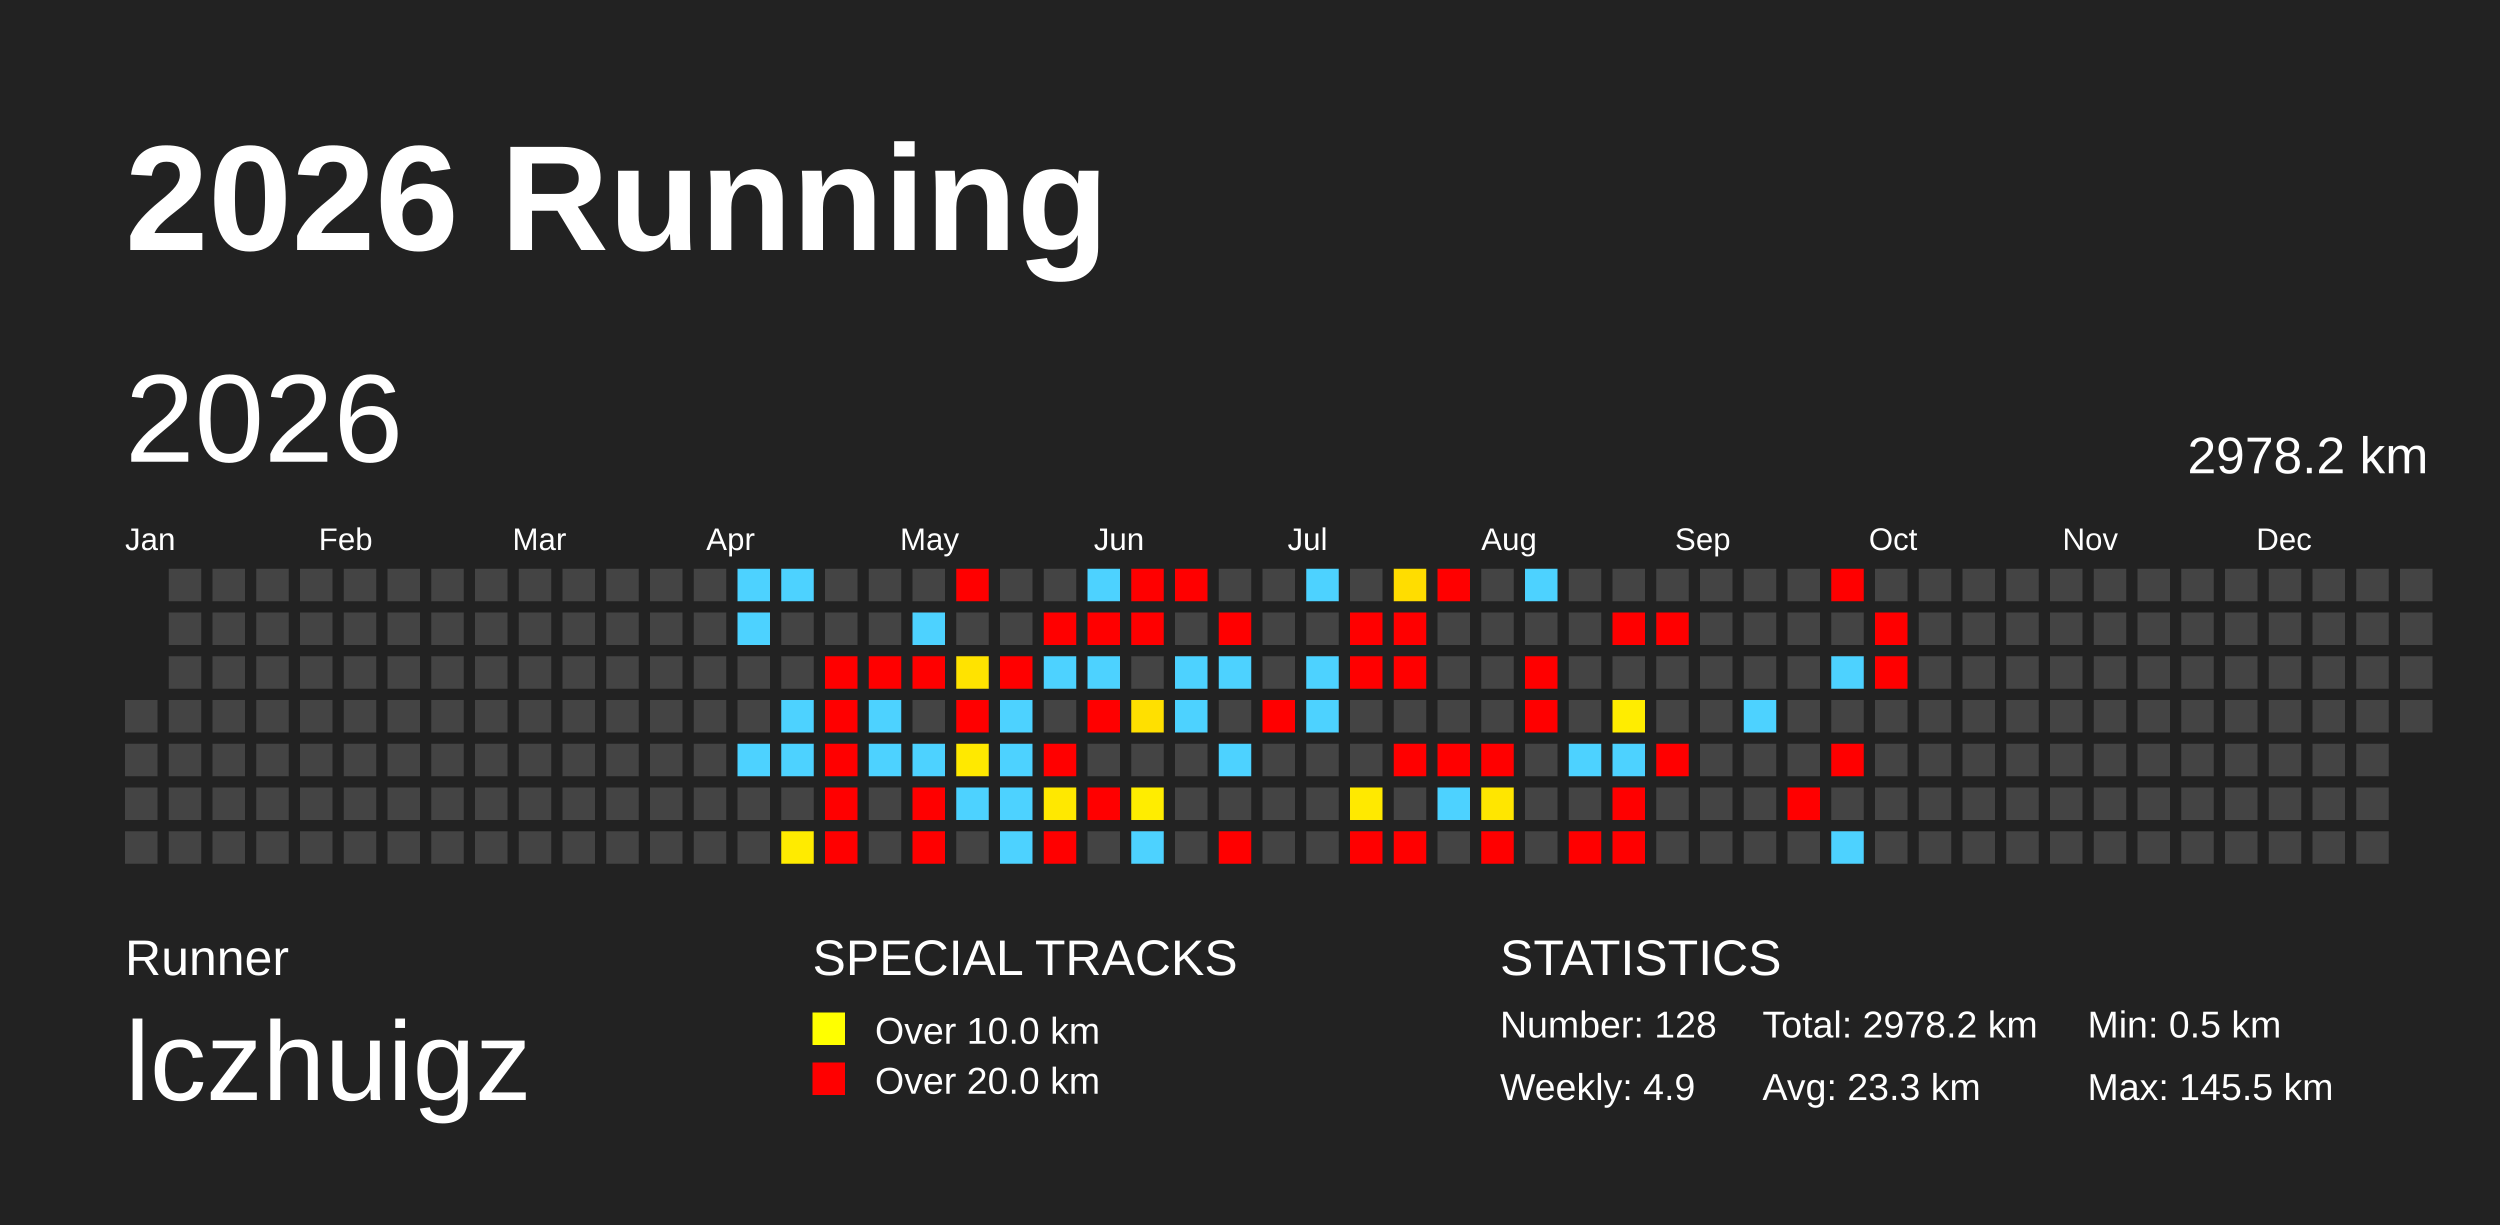
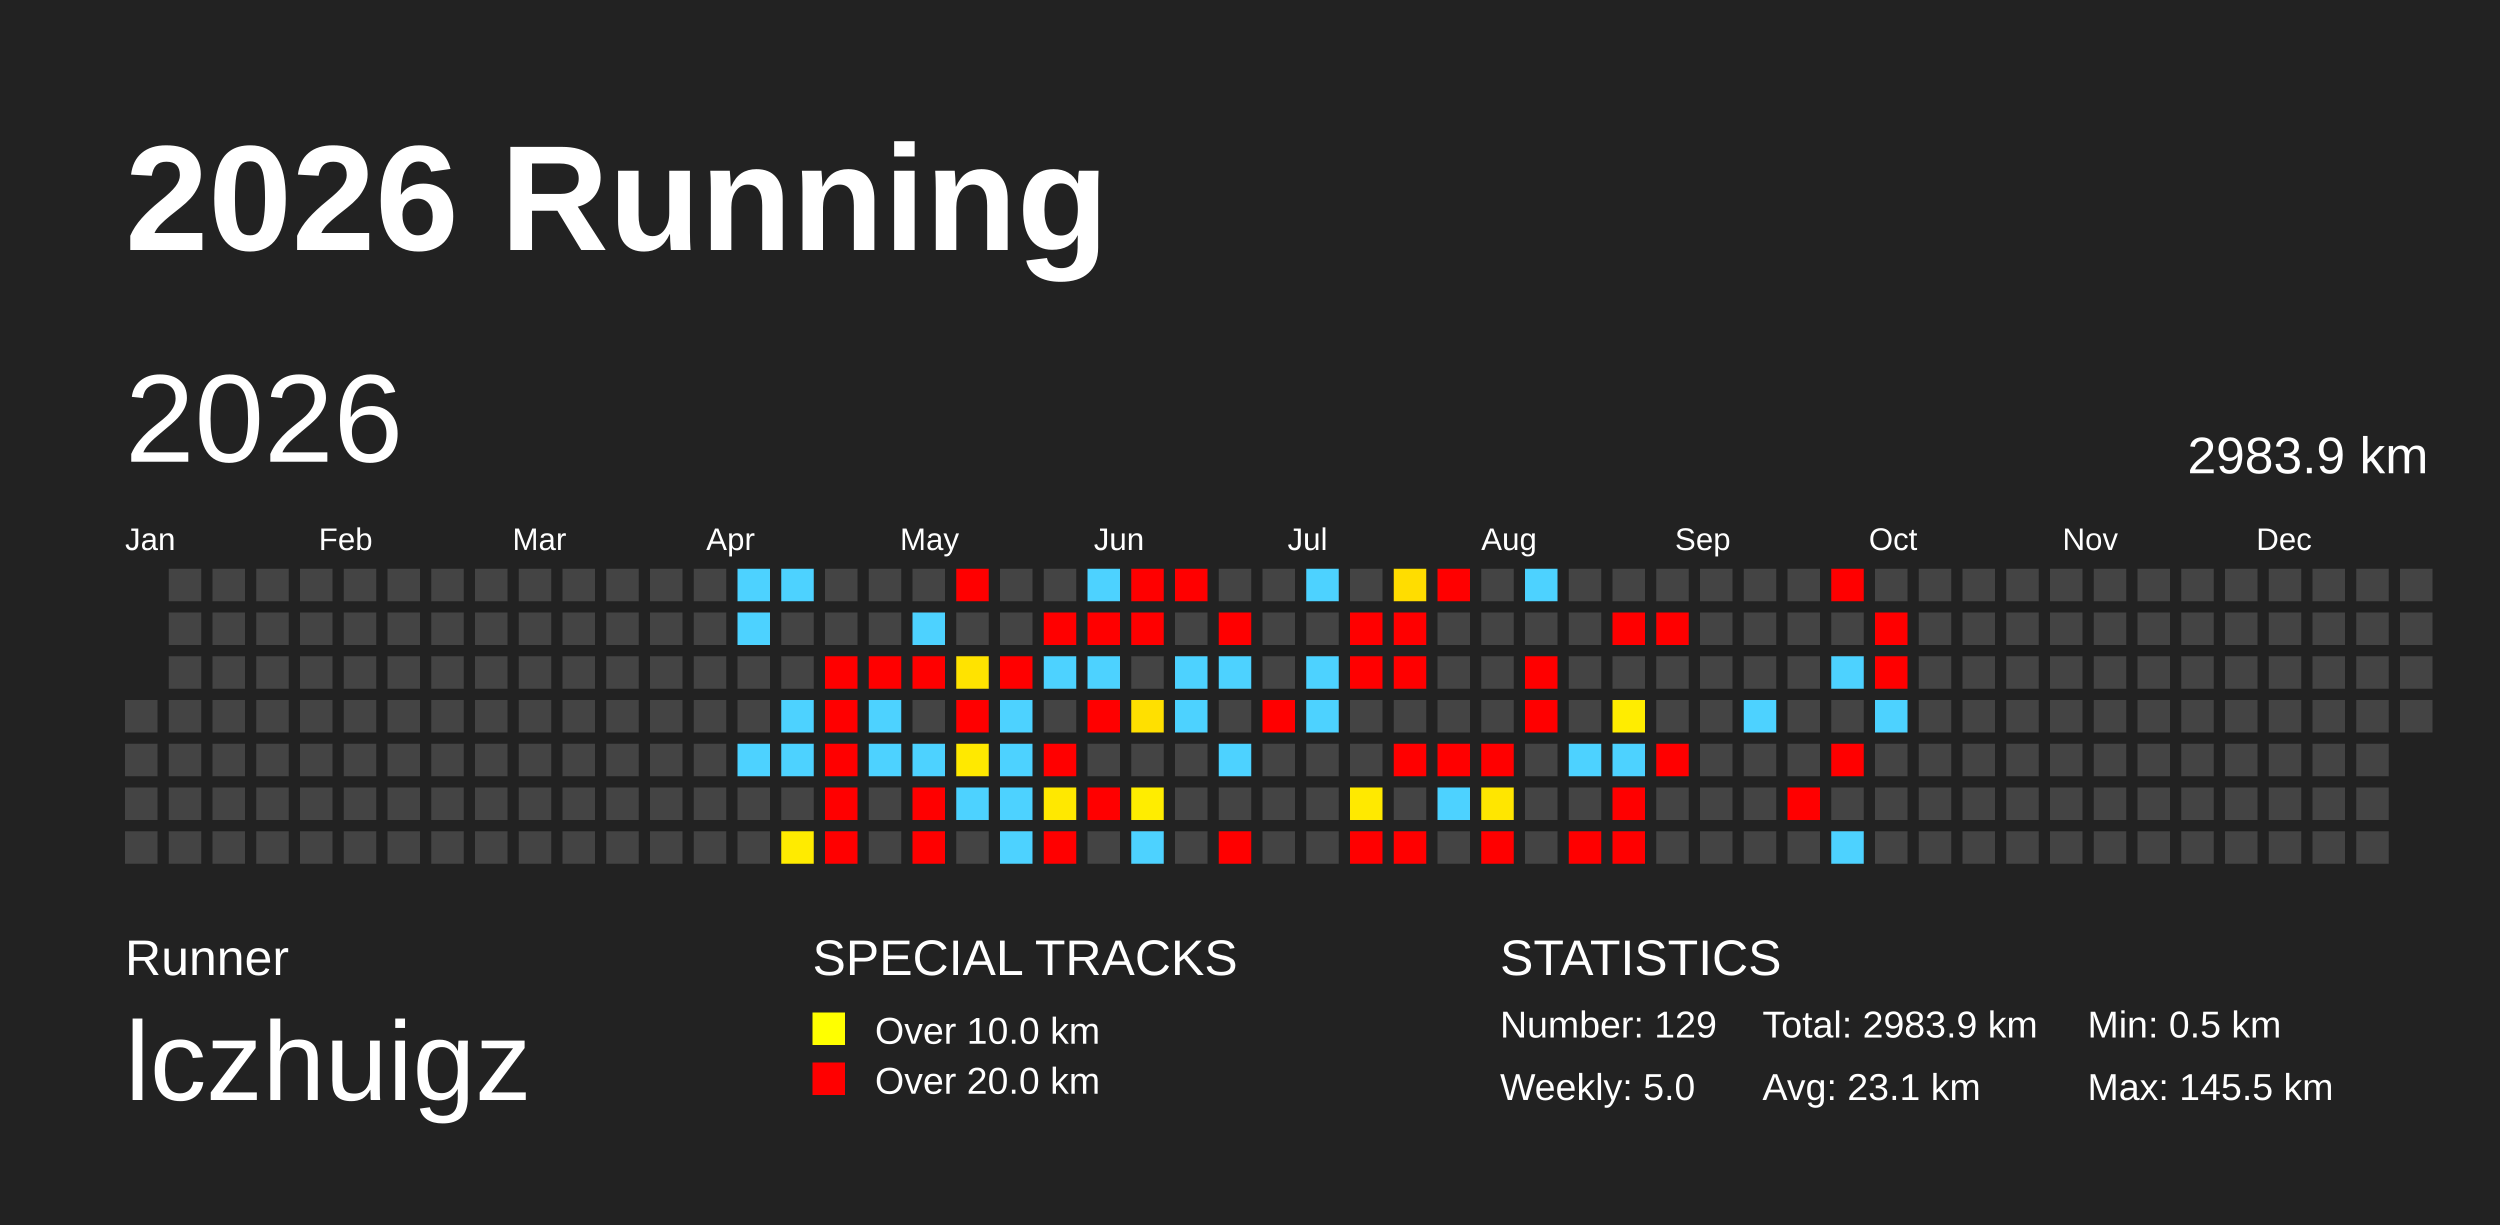
<svg xmlns="http://www.w3.org/2000/svg" baseProfile="full" height="98mm" version="1.1" viewBox="0,0,200,98" width="200mm">
  <defs>
    <pattern height="2" id="indoor-stripe" patternUnits="userSpaceOnUse" width="2">
      <line stroke="white" stroke-opacity="0.45" stroke-width="0.5" x1="0" x2="2" y1="2" y2="0" />
    </pattern>
  </defs>
  <rect fill="#222222" height="98" width="200" x="0" y="0" />
  <text fill="#FFFFFF" style="font-size:12px; font-family:Arial; font-weight:bold;" x="10" y="20">2026 Running</text>
  <text fill="#FFFFFF" style="font-size:4px; font-family:Arial" x="10" y="78">Runner</text>
  <text fill="#FFFFFF" style="font-size:9px; font-family:Arial" x="10" y="88">lczhuigz</text>
  <text fill="#FFFFFF" style="font-size:4px; font-family:Arial" x="65" y="78">SPECIAL TRACKS</text>
  <rect fill="yellow" height="2.6" width="2.6" x="65" y="81" />
  <text fill="#FFFFFF" style="font-size:3px; font-family:Arial" x="70" y="83.5">Over 10.0 km</text>
  <rect fill="red" height="2.6" width="2.6" x="65" y="85" />
  <text fill="#FFFFFF" style="font-size:3px; font-family:Arial" x="70" y="87.5">Over 20.0 km</text>
  <text fill="#FFFFFF" style="font-size:4px; font-family:Arial" x="120" y="78">STATISTICS</text>
-   <text fill="#FFFFFF" style="font-size:3px; font-family:Arial" x="120" y="83">Number: 128</text>
-   <text fill="#FFFFFF" style="font-size:3px; font-family:Arial" x="120" y="88">Weekly: 4.9</text>
-   <text fill="#FFFFFF" style="font-size:3px; font-family:Arial" x="141" y="83">Total: 2978.2 km</text>
-   <text fill="#FFFFFF" style="font-size:3px; font-family:Arial" x="141" y="88">Avg: 23.3 km</text>
+   <text fill="#FFFFFF" style="font-size:3px; font-family:Arial" x="120" y="83">Number: 129</text>
+   <text fill="#FFFFFF" style="font-size:3px; font-family:Arial" x="120" y="88">Weekly: 5.0</text>
+   <text fill="#FFFFFF" style="font-size:3px; font-family:Arial" x="141" y="83">Total: 2983.9 km</text>
+   <text fill="#FFFFFF" style="font-size:3px; font-family:Arial" x="141" y="88">Avg: 23.1 km</text>
  <text fill="#FFFFFF" style="font-size:3px; font-family:Arial" x="167" y="83">Min: 0.5 km</text>
  <text fill="#FFFFFF" style="font-size:3px; font-family:Arial" x="167" y="88">Max: 145.5 km</text>
  <text dominant-baseline="hanging" fill="#FFFFFF" style="font-size:10.0px; font-family:Arial;" x="10" y="30">2026</text>
-   <text dominant-baseline="hanging" fill="#FFFFFF" style="font-size:4.125px; font-family:Arial;" x="175" y="35">2978.2 km</text>
+   <text dominant-baseline="hanging" fill="#FFFFFF" style="font-size:4.125px; font-family:Arial;" x="175" y="35">2983.9 km</text>
  <text fill="#FFFFFF" style="font-size:2.5px; font-family:Arial" x="10.0" y="44">Jan</text>
  <text fill="#FFFFFF" style="font-size:2.5px; font-family:Arial" x="25.5" y="44">Feb</text>
  <text fill="#FFFFFF" style="font-size:2.5px; font-family:Arial" x="41.0" y="44">Mar</text>
  <text fill="#FFFFFF" style="font-size:2.5px; font-family:Arial" x="56.5" y="44">Apr</text>
  <text fill="#FFFFFF" style="font-size:2.5px; font-family:Arial" x="72.0" y="44">May</text>
  <text fill="#FFFFFF" style="font-size:2.5px; font-family:Arial" x="87.5" y="44">Jun</text>
  <text fill="#FFFFFF" style="font-size:2.5px; font-family:Arial" x="103.0" y="44">Jul</text>
  <text fill="#FFFFFF" style="font-size:2.5px; font-family:Arial" x="118.5" y="44">Aug</text>
  <text fill="#FFFFFF" style="font-size:2.5px; font-family:Arial" x="134.0" y="44">Sep</text>
  <text fill="#FFFFFF" style="font-size:2.5px; font-family:Arial" x="149.5" y="44">Oct</text>
  <text fill="#FFFFFF" style="font-size:2.5px; font-family:Arial" x="165.0" y="44">Nov</text>
  <text fill="#FFFFFF" style="font-size:2.5px; font-family:Arial" x="180.5" y="44">Dec</text>
  <rect fill="#444444" height="2.6" width="2.6" x="10.0" y="56.0" />
  <rect fill="#444444" height="2.6" width="2.6" x="10.0" y="59.5" />
  <rect fill="#444444" height="2.6" width="2.6" x="10.0" y="63.0" />
  <rect fill="#444444" height="2.6" width="2.6" x="10.0" y="66.5" />
  <rect fill="#444444" height="2.6" width="2.6" x="13.5" y="45.5" />
  <rect fill="#444444" height="2.6" width="2.6" x="13.5" y="49.0" />
  <rect fill="#444444" height="2.6" width="2.6" x="13.5" y="52.5" />
  <rect fill="#444444" height="2.6" width="2.6" x="13.5" y="56.0" />
  <rect fill="#444444" height="2.6" width="2.6" x="13.5" y="59.5" />
  <rect fill="#444444" height="2.6" width="2.6" x="13.5" y="63.0" />
  <rect fill="#444444" height="2.6" width="2.6" x="13.5" y="66.5" />
  <rect fill="#444444" height="2.6" width="2.6" x="17.0" y="45.5" />
  <rect fill="#444444" height="2.6" width="2.6" x="17.0" y="49.0" />
  <rect fill="#444444" height="2.6" width="2.6" x="17.0" y="52.5" />
  <rect fill="#444444" height="2.6" width="2.6" x="17.0" y="56.0" />
  <rect fill="#444444" height="2.6" width="2.6" x="17.0" y="59.5" />
  <rect fill="#444444" height="2.6" width="2.6" x="17.0" y="63.0" />
  <rect fill="#444444" height="2.6" width="2.6" x="17.0" y="66.5" />
  <rect fill="#444444" height="2.6" width="2.6" x="20.5" y="45.5" />
  <rect fill="#444444" height="2.6" width="2.6" x="20.5" y="49.0" />
  <rect fill="#444444" height="2.6" width="2.6" x="20.5" y="52.5" />
  <rect fill="#444444" height="2.6" width="2.6" x="20.5" y="56.0" />
  <rect fill="#444444" height="2.6" width="2.6" x="20.5" y="59.5" />
  <rect fill="#444444" height="2.6" width="2.6" x="20.5" y="63.0" />
  <rect fill="#444444" height="2.6" width="2.6" x="20.5" y="66.5" />
  <rect fill="#444444" height="2.6" width="2.6" x="24.0" y="45.5" />
  <rect fill="#444444" height="2.6" width="2.6" x="24.0" y="49.0" />
  <rect fill="#444444" height="2.6" width="2.6" x="24.0" y="52.5" />
  <rect fill="#444444" height="2.6" width="2.6" x="24.0" y="56.0" />
  <rect fill="#444444" height="2.6" width="2.6" x="24.0" y="59.5" />
  <rect fill="#444444" height="2.6" width="2.6" x="24.0" y="63.0" />
  <rect fill="#444444" height="2.6" width="2.6" x="24.0" y="66.5" />
  <rect fill="#444444" height="2.6" width="2.6" x="27.5" y="45.5" />
  <rect fill="#444444" height="2.6" width="2.6" x="27.5" y="49.0" />
  <rect fill="#444444" height="2.6" width="2.6" x="27.5" y="52.5" />
  <rect fill="#444444" height="2.6" width="2.6" x="27.5" y="56.0" />
  <rect fill="#444444" height="2.6" width="2.6" x="27.5" y="59.5" />
  <rect fill="#444444" height="2.6" width="2.6" x="27.5" y="63.0" />
  <rect fill="#444444" height="2.6" width="2.6" x="27.5" y="66.5" />
  <rect fill="#444444" height="2.6" width="2.6" x="31.0" y="45.5" />
  <rect fill="#444444" height="2.6" width="2.6" x="31.0" y="49.0" />
  <rect fill="#444444" height="2.6" width="2.6" x="31.0" y="52.5" />
  <rect fill="#444444" height="2.6" width="2.6" x="31.0" y="56.0" />
  <rect fill="#444444" height="2.6" width="2.6" x="31.0" y="59.5" />
  <rect fill="#444444" height="2.6" width="2.6" x="31.0" y="63.0" />
  <rect fill="#444444" height="2.6" width="2.6" x="31.0" y="66.5" />
  <rect fill="#444444" height="2.6" width="2.6" x="34.5" y="45.5" />
  <rect fill="#444444" height="2.6" width="2.6" x="34.5" y="49.0" />
  <rect fill="#444444" height="2.6" width="2.6" x="34.5" y="52.5" />
  <rect fill="#444444" height="2.6" width="2.6" x="34.5" y="56.0" />
  <rect fill="#444444" height="2.6" width="2.6" x="34.5" y="59.5" />
  <rect fill="#444444" height="2.6" width="2.6" x="34.5" y="63.0" />
  <rect fill="#444444" height="2.6" width="2.6" x="34.5" y="66.5" />
  <rect fill="#444444" height="2.6" width="2.6" x="38.0" y="45.5" />
  <rect fill="#444444" height="2.6" width="2.6" x="38.0" y="49.0" />
  <rect fill="#444444" height="2.6" width="2.6" x="38.0" y="52.5" />
  <rect fill="#444444" height="2.6" width="2.6" x="38.0" y="56.0" />
  <rect fill="#444444" height="2.6" width="2.6" x="38.0" y="59.5" />
  <rect fill="#444444" height="2.6" width="2.6" x="38.0" y="63.0" />
  <rect fill="#444444" height="2.6" width="2.6" x="38.0" y="66.5" />
  <rect fill="#444444" height="2.6" width="2.6" x="41.5" y="45.5" />
  <rect fill="#444444" height="2.6" width="2.6" x="41.5" y="49.0" />
  <rect fill="#444444" height="2.6" width="2.6" x="41.5" y="52.5" />
  <rect fill="#444444" height="2.6" width="2.6" x="41.5" y="56.0" />
  <rect fill="#444444" height="2.6" width="2.6" x="41.5" y="59.5" />
  <rect fill="#444444" height="2.6" width="2.6" x="41.5" y="63.0" />
  <rect fill="#444444" height="2.6" width="2.6" x="41.5" y="66.5" />
  <rect fill="#444444" height="2.6" width="2.6" x="45.0" y="45.5" />
  <rect fill="#444444" height="2.6" width="2.6" x="45.0" y="49.0" />
  <rect fill="#444444" height="2.6" width="2.6" x="45.0" y="52.5" />
  <rect fill="#444444" height="2.6" width="2.6" x="45.0" y="56.0" />
  <rect fill="#444444" height="2.6" width="2.6" x="45.0" y="59.5" />
  <rect fill="#444444" height="2.6" width="2.6" x="45.0" y="63.0" />
  <rect fill="#444444" height="2.6" width="2.6" x="45.0" y="66.5" />
  <rect fill="#444444" height="2.6" width="2.6" x="48.5" y="45.5" />
  <rect fill="#444444" height="2.6" width="2.6" x="48.5" y="49.0" />
  <rect fill="#444444" height="2.6" width="2.6" x="48.5" y="52.5" />
  <rect fill="#444444" height="2.6" width="2.6" x="48.5" y="56.0" />
  <rect fill="#444444" height="2.6" width="2.6" x="48.5" y="59.5" />
  <rect fill="#444444" height="2.6" width="2.6" x="48.5" y="63.0" />
  <rect fill="#444444" height="2.6" width="2.6" x="48.5" y="66.5" />
  <rect fill="#444444" height="2.6" width="2.6" x="52.0" y="45.5" />
  <rect fill="#444444" height="2.6" width="2.6" x="52.0" y="49.0" />
  <rect fill="#444444" height="2.6" width="2.6" x="52.0" y="52.5" />
  <rect fill="#444444" height="2.6" width="2.6" x="52.0" y="56.0" />
  <rect fill="#444444" height="2.6" width="2.6" x="52.0" y="59.5" />
  <rect fill="#444444" height="2.6" width="2.6" x="52.0" y="63.0" />
  <rect fill="#444444" height="2.6" width="2.6" x="52.0" y="66.5" />
  <rect fill="#444444" height="2.6" width="2.6" x="55.5" y="45.5" />
  <rect fill="#444444" height="2.6" width="2.6" x="55.5" y="49.0" />
  <rect fill="#444444" height="2.6" width="2.6" x="55.5" y="52.5" />
  <rect fill="#444444" height="2.6" width="2.6" x="55.5" y="56.0" />
  <rect fill="#444444" height="2.6" width="2.6" x="55.5" y="59.5" />
  <rect fill="#444444" height="2.6" width="2.6" x="55.5" y="63.0" />
  <rect fill="#444444" height="2.6" width="2.6" x="55.5" y="66.5" />
  <rect fill="#4dd2ff" height="2.6" width="2.6" x="59.0" y="45.5" />
  <rect fill="#4dd2ff" height="2.6" width="2.6" x="59.0" y="49.0" />
  <rect fill="#444444" height="2.6" width="2.6" x="59.0" y="52.5" />
  <rect fill="#444444" height="2.6" width="2.6" x="59.0" y="56.0" />
  <rect fill="#4dd2ff" height="2.6" width="2.6" x="59.0" y="59.5" />
  <rect fill="#444444" height="2.6" width="2.6" x="59.0" y="63.0" />
  <rect fill="#444444" height="2.6" width="2.6" x="59.0" y="66.5" />
  <rect fill="#4dd2ff" height="2.6" width="2.6" x="62.5" y="45.5" />
  <rect fill="#444444" height="2.6" width="2.6" x="62.5" y="49.0" />
  <rect fill="#444444" height="2.6" width="2.6" x="62.5" y="52.5" />
  <rect fill="#4dd2ff" height="2.6" width="2.6" x="62.5" y="56.0" />
  <rect fill="#4dd2ff" height="2.6" width="2.6" x="62.5" y="59.5" />
  <rect fill="#444444" height="2.6" width="2.6" x="62.5" y="63.0" />
  <rect fill="#ffeb00" height="2.6" width="2.6" x="62.5" y="66.5" />
  <rect fill="#444444" height="2.6" width="2.6" x="66.0" y="45.5" />
  <rect fill="#444444" height="2.6" width="2.6" x="66.0" y="49.0" />
  <rect fill="red" height="2.6" width="2.6" x="66.0" y="52.5" />
  <rect fill="red" height="2.6" width="2.6" x="66.0" y="56.0" />
  <rect fill="red" height="2.6" width="2.6" x="66.0" y="59.5" />
  <rect fill="red" height="2.6" width="2.6" x="66.0" y="63.0" />
  <rect fill="red" height="2.6" width="2.6" x="66.0" y="66.5" />
  <rect fill="#444444" height="2.6" width="2.6" x="69.5" y="45.5" />
  <rect fill="#444444" height="2.6" width="2.6" x="69.5" y="49.0" />
  <rect fill="red" height="2.6" width="2.6" x="69.5" y="52.5" />
  <rect fill="#4dd2ff" height="2.6" width="2.6" x="69.5" y="56.0" />
  <rect fill="#4dd2ff" height="2.6" width="2.6" x="69.5" y="59.5" />
  <rect fill="#444444" height="2.6" width="2.6" x="69.5" y="63.0" />
  <rect fill="#444444" height="2.6" width="2.6" x="69.5" y="66.5" />
  <rect fill="#444444" height="2.6" width="2.6" x="73.0" y="45.5" />
  <rect fill="#4dd2ff" height="2.6" width="2.6" x="73.0" y="49.0" />
  <rect fill="red" height="2.6" width="2.6" x="73.0" y="52.5" />
  <rect fill="#444444" height="2.6" width="2.6" x="73.0" y="56.0" />
  <rect fill="#4dd2ff" height="2.6" width="2.6" x="73.0" y="59.5" />
  <rect fill="red" height="2.6" width="2.6" x="73.0" y="63.0" />
  <rect fill="red" height="2.6" width="2.6" x="73.0" y="66.5" />
  <rect fill="red" height="2.6" width="2.6" x="76.5" y="45.5" />
  <rect fill="#444444" height="2.6" width="2.6" x="76.5" y="49.0" />
  <rect fill="#ffe300" height="2.6" width="2.6" x="76.5" y="52.5" />
  <rect fill="red" height="2.6" width="2.6" x="76.5" y="56.0" />
  <rect fill="#ffe900" height="2.6" width="2.6" x="76.5" y="59.5" />
  <rect fill="#4dd2ff" height="2.6" width="2.6" x="76.5" y="63.0" />
  <rect fill="#444444" height="2.6" width="2.6" x="76.5" y="66.5" />
  <rect fill="#444444" height="2.6" width="2.6" x="80.0" y="45.5" />
  <rect fill="#444444" height="2.6" width="2.6" x="80.0" y="49.0" />
  <rect fill="red" height="2.6" width="2.6" x="80.0" y="52.5" />
  <rect fill="#4dd2ff" height="2.6" width="2.6" x="80.0" y="56.0" />
  <rect fill="#4dd2ff" height="2.6" width="2.6" x="80.0" y="59.5" />
  <rect fill="#4dd2ff" height="2.6" width="2.6" x="80.0" y="63.0" />
  <rect fill="#4dd2ff" height="2.6" width="2.6" x="80.0" y="66.5" />
  <rect fill="#444444" height="2.6" width="2.6" x="83.5" y="45.5" />
  <rect fill="red" height="2.6" width="2.6" x="83.5" y="49.0" />
  <rect fill="#4dd2ff" height="2.6" width="2.6" x="83.5" y="52.5" />
  <rect fill="#444444" height="2.6" width="2.6" x="83.5" y="56.0" />
  <rect fill="red" height="2.6" width="2.6" x="83.5" y="59.5" />
  <rect fill="#ffe800" height="2.6" width="2.6" x="83.5" y="63.0" />
  <rect fill="red" height="2.6" width="2.6" x="83.5" y="66.5" />
  <rect fill="#4dd2ff" height="2.6" width="2.6" x="87.0" y="45.5" />
  <rect fill="red" height="2.6" width="2.6" x="87.0" y="49.0" />
  <rect fill="#4dd2ff" height="2.6" width="2.6" x="87.0" y="52.5" />
  <rect fill="red" height="2.6" width="2.6" x="87.0" y="56.0" />
  <rect fill="#444444" height="2.6" width="2.6" x="87.0" y="59.5" />
  <rect fill="red" height="2.6" width="2.6" x="87.0" y="63.0" />
  <rect fill="#444444" height="2.6" width="2.6" x="87.0" y="66.5" />
  <rect fill="red" height="2.6" width="2.6" x="90.5" y="45.5" />
  <rect fill="red" height="2.6" width="2.6" x="90.5" y="49.0" />
  <rect fill="#444444" height="2.6" width="2.6" x="90.5" y="52.5" />
  <rect fill="#ffe000" height="2.6" width="2.6" x="90.5" y="56.0" />
  <rect fill="#444444" height="2.6" width="2.6" x="90.5" y="59.5" />
  <rect fill="#ffed00" height="2.6" width="2.6" x="90.5" y="63.0" />
  <rect fill="#4dd2ff" height="2.6" width="2.6" x="90.5" y="66.5" />
  <rect fill="red" height="2.6" width="2.6" x="94.0" y="45.5" />
  <rect fill="#444444" height="2.6" width="2.6" x="94.0" y="49.0" />
  <rect fill="#4dd2ff" height="2.6" width="2.6" x="94.0" y="52.5" />
  <rect fill="#4dd2ff" height="2.6" width="2.6" x="94.0" y="56.0" />
  <rect fill="#444444" height="2.6" width="2.6" x="94.0" y="59.5" />
  <rect fill="#444444" height="2.6" width="2.6" x="94.0" y="63.0" />
  <rect fill="#444444" height="2.6" width="2.6" x="94.0" y="66.5" />
  <rect fill="#444444" height="2.6" width="2.6" x="97.5" y="45.5" />
  <rect fill="red" height="2.6" width="2.6" x="97.5" y="49.0" />
  <rect fill="#4dd2ff" height="2.6" width="2.6" x="97.5" y="52.5" />
  <rect fill="#444444" height="2.6" width="2.6" x="97.5" y="56.0" />
  <rect fill="#4dd2ff" height="2.6" width="2.6" x="97.5" y="59.5" />
  <rect fill="#444444" height="2.6" width="2.6" x="97.5" y="63.0" />
  <rect fill="red" height="2.6" width="2.6" x="97.5" y="66.5" />
  <rect fill="#444444" height="2.6" width="2.6" x="101.0" y="45.5" />
  <rect fill="#444444" height="2.6" width="2.6" x="101.0" y="49.0" />
  <rect fill="#444444" height="2.6" width="2.6" x="101.0" y="52.5" />
  <rect fill="red" height="2.6" width="2.6" x="101.0" y="56.0" />
  <rect fill="#444444" height="2.6" width="2.6" x="101.0" y="59.5" />
  <rect fill="#444444" height="2.6" width="2.6" x="101.0" y="63.0" />
  <rect fill="#444444" height="2.6" width="2.6" x="101.0" y="66.5" />
  <rect fill="#4dd2ff" height="2.6" width="2.6" x="104.5" y="45.5" />
  <rect fill="#444444" height="2.6" width="2.6" x="104.5" y="49.0" />
  <rect fill="#4dd2ff" height="2.6" width="2.6" x="104.5" y="52.5" />
  <rect fill="#4dd2ff" height="2.6" width="2.6" x="104.5" y="56.0" />
  <rect fill="#444444" height="2.6" width="2.6" x="104.5" y="59.5" />
  <rect fill="#444444" height="2.6" width="2.6" x="104.5" y="63.0" />
  <rect fill="#444444" height="2.6" width="2.6" x="104.5" y="66.5" />
  <rect fill="#444444" height="2.6" width="2.6" x="108.0" y="45.5" />
  <rect fill="red" height="2.6" width="2.6" x="108.0" y="49.0" />
  <rect fill="red" height="2.6" width="2.6" x="108.0" y="52.5" />
  <rect fill="#444444" height="2.6" width="2.6" x="108.0" y="56.0" />
  <rect fill="#444444" height="2.6" width="2.6" x="108.0" y="59.5" />
  <rect fill="#ffe900" height="2.6" width="2.6" x="108.0" y="63.0" />
  <rect fill="red" height="2.6" width="2.6" x="108.0" y="66.5" />
  <rect fill="#ffdd00" height="2.6" width="2.6" x="111.5" y="45.5" />
  <rect fill="red" height="2.6" width="2.6" x="111.5" y="49.0" />
  <rect fill="red" height="2.6" width="2.6" x="111.5" y="52.5" />
  <rect fill="#444444" height="2.6" width="2.6" x="111.5" y="56.0" />
  <rect fill="red" height="2.6" width="2.6" x="111.5" y="59.5" />
  <rect fill="#444444" height="2.6" width="2.6" x="111.5" y="63.0" />
  <rect fill="red" height="2.6" width="2.6" x="111.5" y="66.5" />
  <rect fill="red" height="2.6" width="2.6" x="115.0" y="45.5" />
  <rect fill="#444444" height="2.6" width="2.6" x="115.0" y="49.0" />
  <rect fill="#444444" height="2.6" width="2.6" x="115.0" y="52.5" />
  <rect fill="#444444" height="2.6" width="2.6" x="115.0" y="56.0" />
  <rect fill="red" height="2.6" width="2.6" x="115.0" y="59.5" />
  <rect fill="#4dd2ff" height="2.6" width="2.6" x="115.0" y="63.0" />
  <rect fill="#444444" height="2.6" width="2.6" x="115.0" y="66.5" />
  <rect fill="#444444" height="2.6" width="2.6" x="118.5" y="45.5" />
  <rect fill="#444444" height="2.6" width="2.6" x="118.5" y="49.0" />
  <rect fill="#444444" height="2.6" width="2.6" x="118.5" y="52.5" />
  <rect fill="#444444" height="2.6" width="2.6" x="118.5" y="56.0" />
  <rect fill="red" height="2.6" width="2.6" x="118.5" y="59.5" />
  <rect fill="#ffe600" height="2.6" width="2.6" x="118.5" y="63.0" />
  <rect fill="red" height="2.6" width="2.6" x="118.5" y="66.5" />
  <rect fill="#4dd2ff" height="2.6" width="2.6" x="122.0" y="45.5" />
  <rect fill="#444444" height="2.6" width="2.6" x="122.0" y="49.0" />
  <rect fill="red" height="2.6" width="2.6" x="122.0" y="52.5" />
  <rect fill="red" height="2.6" width="2.6" x="122.0" y="56.0" />
  <rect fill="#444444" height="2.6" width="2.6" x="122.0" y="59.5" />
  <rect fill="#444444" height="2.6" width="2.6" x="122.0" y="63.0" />
  <rect fill="#444444" height="2.6" width="2.6" x="122.0" y="66.5" />
  <rect fill="#444444" height="2.6" width="2.6" x="125.5" y="45.5" />
  <rect fill="#444444" height="2.6" width="2.6" x="125.5" y="49.0" />
  <rect fill="#444444" height="2.6" width="2.6" x="125.5" y="52.5" />
  <rect fill="#444444" height="2.6" width="2.6" x="125.5" y="56.0" />
  <rect fill="#4dd2ff" height="2.6" width="2.6" x="125.5" y="59.5" />
  <rect fill="#444444" height="2.6" width="2.6" x="125.5" y="63.0" />
  <rect fill="red" height="2.6" width="2.6" x="125.5" y="66.5" />
  <rect fill="#444444" height="2.6" width="2.6" x="129.0" y="45.5" />
  <rect fill="red" height="2.6" width="2.6" x="129.0" y="49.0" />
  <rect fill="#444444" height="2.6" width="2.6" x="129.0" y="52.5" />
  <rect fill="#ffed00" height="2.6" width="2.6" x="129.0" y="56.0" />
  <rect fill="#4dd2ff" height="2.6" width="2.6" x="129.0" y="59.5" />
  <rect fill="red" height="2.6" width="2.6" x="129.0" y="63.0" />
  <rect fill="red" height="2.6" width="2.6" x="129.0" y="66.5" />
  <rect fill="#444444" height="2.6" width="2.6" x="132.5" y="45.5" />
  <rect fill="red" height="2.6" width="2.6" x="132.5" y="49.0" />
  <rect fill="#444444" height="2.6" width="2.6" x="132.5" y="52.5" />
  <rect fill="#444444" height="2.6" width="2.6" x="132.5" y="56.0" />
  <rect fill="red" height="2.6" width="2.6" x="132.5" y="59.5" />
  <rect fill="#444444" height="2.6" width="2.6" x="132.5" y="63.0" />
  <rect fill="#444444" height="2.6" width="2.6" x="132.5" y="66.5" />
  <rect fill="#444444" height="2.6" width="2.6" x="136.0" y="45.5" />
  <rect fill="#444444" height="2.6" width="2.6" x="136.0" y="49.0" />
  <rect fill="#444444" height="2.6" width="2.6" x="136.0" y="52.5" />
  <rect fill="#444444" height="2.6" width="2.6" x="136.0" y="56.0" />
  <rect fill="#444444" height="2.6" width="2.6" x="136.0" y="59.5" />
  <rect fill="#444444" height="2.6" width="2.6" x="136.0" y="63.0" />
  <rect fill="#444444" height="2.6" width="2.6" x="136.0" y="66.5" />
  <rect fill="#444444" height="2.6" width="2.6" x="139.5" y="45.5" />
  <rect fill="#444444" height="2.6" width="2.6" x="139.5" y="49.0" />
  <rect fill="#444444" height="2.6" width="2.6" x="139.5" y="52.5" />
  <rect fill="#4dd2ff" height="2.6" width="2.6" x="139.5" y="56.0" />
  <rect fill="#444444" height="2.6" width="2.6" x="139.5" y="59.5" />
  <rect fill="#444444" height="2.6" width="2.6" x="139.5" y="63.0" />
  <rect fill="#444444" height="2.6" width="2.6" x="139.5" y="66.5" />
  <rect fill="#444444" height="2.6" width="2.6" x="143.0" y="45.5" />
  <rect fill="#444444" height="2.6" width="2.6" x="143.0" y="49.0" />
  <rect fill="#444444" height="2.6" width="2.6" x="143.0" y="52.5" />
  <rect fill="#444444" height="2.6" width="2.6" x="143.0" y="56.0" />
  <rect fill="#444444" height="2.6" width="2.6" x="143.0" y="59.5" />
  <rect fill="red" height="2.6" width="2.6" x="143.0" y="63.0" />
  <rect fill="#444444" height="2.6" width="2.6" x="143.0" y="66.5" />
  <rect fill="red" height="2.6" width="2.6" x="146.5" y="45.5" />
  <rect fill="#444444" height="2.6" width="2.6" x="146.5" y="49.0" />
  <rect fill="#4dd2ff" height="2.6" width="2.6" x="146.5" y="52.5" />
  <rect fill="#444444" height="2.6" width="2.6" x="146.5" y="56.0" />
  <rect fill="red" height="2.6" width="2.6" x="146.5" y="59.5" />
  <rect fill="#444444" height="2.6" width="2.6" x="146.5" y="63.0" />
  <rect fill="#4dd2ff" height="2.6" width="2.6" x="146.5" y="66.5" />
  <rect fill="#444444" height="2.6" width="2.6" x="150.0" y="45.5" />
  <rect fill="red" height="2.6" width="2.6" x="150.0" y="49.0" />
  <rect fill="red" height="2.6" width="2.6" x="150.0" y="52.5" />
-   <rect fill="#444444" height="2.6" width="2.6" x="150.0" y="56.0" />
+   <rect fill="#4dd2ff" height="2.6" width="2.6" x="150.0" y="56.0" />
  <rect fill="#444444" height="2.6" width="2.6" x="150.0" y="59.5" />
  <rect fill="#444444" height="2.6" width="2.6" x="150.0" y="63.0" />
  <rect fill="#444444" height="2.6" width="2.6" x="150.0" y="66.5" />
  <rect fill="#444444" height="2.6" width="2.6" x="153.5" y="45.5" />
  <rect fill="#444444" height="2.6" width="2.6" x="153.5" y="49.0" />
  <rect fill="#444444" height="2.6" width="2.6" x="153.5" y="52.5" />
  <rect fill="#444444" height="2.6" width="2.6" x="153.5" y="56.0" />
  <rect fill="#444444" height="2.6" width="2.6" x="153.5" y="59.5" />
  <rect fill="#444444" height="2.6" width="2.6" x="153.5" y="63.0" />
  <rect fill="#444444" height="2.6" width="2.6" x="153.5" y="66.5" />
  <rect fill="#444444" height="2.6" width="2.6" x="157.0" y="45.5" />
  <rect fill="#444444" height="2.6" width="2.6" x="157.0" y="49.0" />
  <rect fill="#444444" height="2.6" width="2.6" x="157.0" y="52.5" />
  <rect fill="#444444" height="2.6" width="2.6" x="157.0" y="56.0" />
  <rect fill="#444444" height="2.6" width="2.6" x="157.0" y="59.5" />
  <rect fill="#444444" height="2.6" width="2.6" x="157.0" y="63.0" />
  <rect fill="#444444" height="2.6" width="2.6" x="157.0" y="66.5" />
  <rect fill="#444444" height="2.6" width="2.6" x="160.5" y="45.5" />
  <rect fill="#444444" height="2.6" width="2.6" x="160.5" y="49.0" />
  <rect fill="#444444" height="2.6" width="2.6" x="160.5" y="52.5" />
  <rect fill="#444444" height="2.6" width="2.6" x="160.5" y="56.0" />
  <rect fill="#444444" height="2.6" width="2.6" x="160.5" y="59.5" />
  <rect fill="#444444" height="2.6" width="2.6" x="160.5" y="63.0" />
  <rect fill="#444444" height="2.6" width="2.6" x="160.5" y="66.5" />
  <rect fill="#444444" height="2.6" width="2.6" x="164.0" y="45.5" />
  <rect fill="#444444" height="2.6" width="2.6" x="164.0" y="49.0" />
  <rect fill="#444444" height="2.6" width="2.6" x="164.0" y="52.5" />
  <rect fill="#444444" height="2.6" width="2.6" x="164.0" y="56.0" />
  <rect fill="#444444" height="2.6" width="2.6" x="164.0" y="59.5" />
  <rect fill="#444444" height="2.6" width="2.6" x="164.0" y="63.0" />
  <rect fill="#444444" height="2.6" width="2.6" x="164.0" y="66.5" />
  <rect fill="#444444" height="2.6" width="2.6" x="167.5" y="45.5" />
  <rect fill="#444444" height="2.6" width="2.6" x="167.5" y="49.0" />
  <rect fill="#444444" height="2.6" width="2.6" x="167.5" y="52.5" />
  <rect fill="#444444" height="2.6" width="2.6" x="167.5" y="56.0" />
  <rect fill="#444444" height="2.6" width="2.6" x="167.5" y="59.5" />
  <rect fill="#444444" height="2.6" width="2.6" x="167.5" y="63.0" />
  <rect fill="#444444" height="2.6" width="2.6" x="167.5" y="66.5" />
  <rect fill="#444444" height="2.6" width="2.6" x="171.0" y="45.5" />
  <rect fill="#444444" height="2.6" width="2.6" x="171.0" y="49.0" />
  <rect fill="#444444" height="2.6" width="2.6" x="171.0" y="52.5" />
  <rect fill="#444444" height="2.6" width="2.6" x="171.0" y="56.0" />
  <rect fill="#444444" height="2.6" width="2.6" x="171.0" y="59.5" />
  <rect fill="#444444" height="2.6" width="2.6" x="171.0" y="63.0" />
  <rect fill="#444444" height="2.6" width="2.6" x="171.0" y="66.5" />
  <rect fill="#444444" height="2.6" width="2.6" x="174.5" y="45.5" />
  <rect fill="#444444" height="2.6" width="2.6" x="174.5" y="49.0" />
  <rect fill="#444444" height="2.6" width="2.6" x="174.5" y="52.5" />
  <rect fill="#444444" height="2.6" width="2.6" x="174.5" y="56.0" />
  <rect fill="#444444" height="2.6" width="2.6" x="174.5" y="59.5" />
  <rect fill="#444444" height="2.6" width="2.6" x="174.5" y="63.0" />
  <rect fill="#444444" height="2.6" width="2.6" x="174.5" y="66.5" />
  <rect fill="#444444" height="2.6" width="2.6" x="178.0" y="45.5" />
  <rect fill="#444444" height="2.6" width="2.6" x="178.0" y="49.0" />
  <rect fill="#444444" height="2.6" width="2.6" x="178.0" y="52.5" />
  <rect fill="#444444" height="2.6" width="2.6" x="178.0" y="56.0" />
  <rect fill="#444444" height="2.6" width="2.6" x="178.0" y="59.5" />
  <rect fill="#444444" height="2.6" width="2.6" x="178.0" y="63.0" />
  <rect fill="#444444" height="2.6" width="2.6" x="178.0" y="66.5" />
  <rect fill="#444444" height="2.6" width="2.6" x="181.5" y="45.5" />
  <rect fill="#444444" height="2.6" width="2.6" x="181.5" y="49.0" />
  <rect fill="#444444" height="2.6" width="2.6" x="181.5" y="52.5" />
  <rect fill="#444444" height="2.6" width="2.6" x="181.5" y="56.0" />
  <rect fill="#444444" height="2.6" width="2.6" x="181.5" y="59.5" />
  <rect fill="#444444" height="2.6" width="2.6" x="181.5" y="63.0" />
  <rect fill="#444444" height="2.6" width="2.6" x="181.5" y="66.5" />
  <rect fill="#444444" height="2.6" width="2.6" x="185.0" y="45.5" />
  <rect fill="#444444" height="2.6" width="2.6" x="185.0" y="49.0" />
  <rect fill="#444444" height="2.6" width="2.6" x="185.0" y="52.5" />
  <rect fill="#444444" height="2.6" width="2.6" x="185.0" y="56.0" />
  <rect fill="#444444" height="2.6" width="2.6" x="185.0" y="59.5" />
  <rect fill="#444444" height="2.6" width="2.6" x="185.0" y="63.0" />
  <rect fill="#444444" height="2.6" width="2.6" x="185.0" y="66.5" />
  <rect fill="#444444" height="2.6" width="2.6" x="188.5" y="45.5" />
  <rect fill="#444444" height="2.6" width="2.6" x="188.5" y="49.0" />
  <rect fill="#444444" height="2.6" width="2.6" x="188.5" y="52.5" />
  <rect fill="#444444" height="2.6" width="2.6" x="188.5" y="56.0" />
  <rect fill="#444444" height="2.6" width="2.6" x="188.5" y="59.5" />
  <rect fill="#444444" height="2.6" width="2.6" x="188.5" y="63.0" />
  <rect fill="#444444" height="2.6" width="2.6" x="188.5" y="66.5" />
  <rect fill="#444444" height="2.6" width="2.6" x="192.0" y="45.5" />
  <rect fill="#444444" height="2.6" width="2.6" x="192.0" y="49.0" />
  <rect fill="#444444" height="2.6" width="2.6" x="192.0" y="52.5" />
  <rect fill="#444444" height="2.6" width="2.6" x="192.0" y="56.0" />
</svg>
